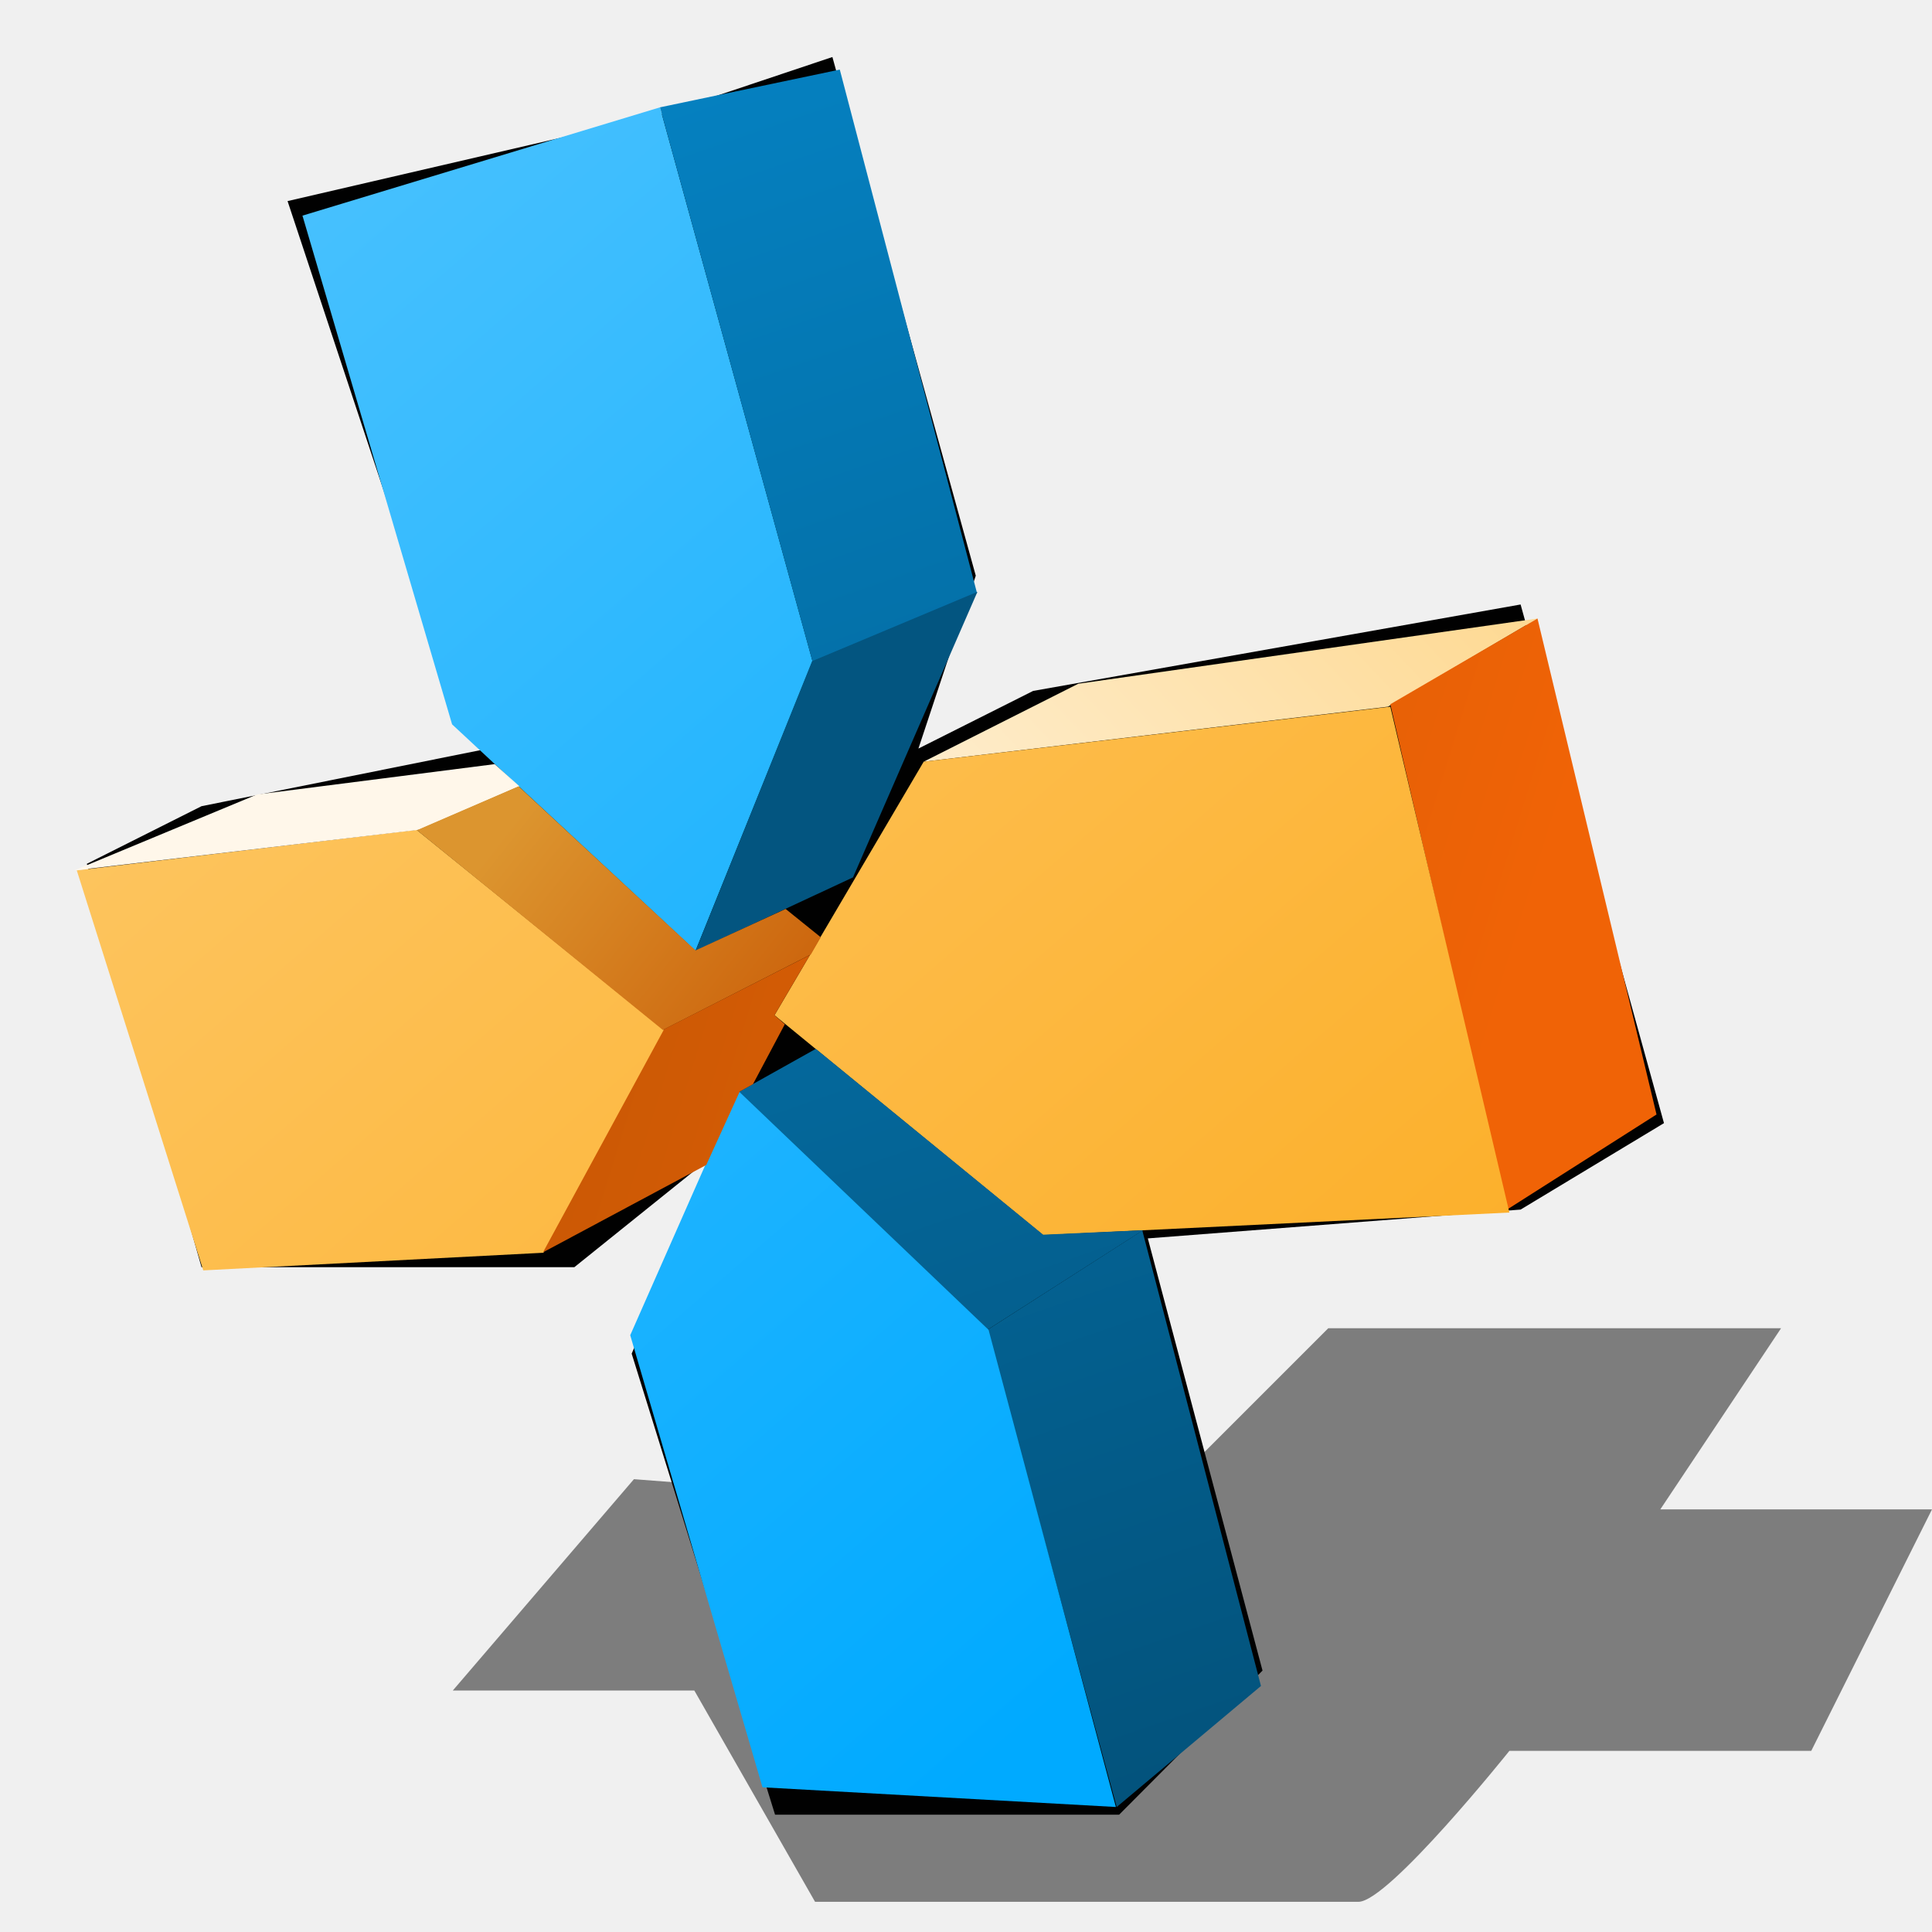
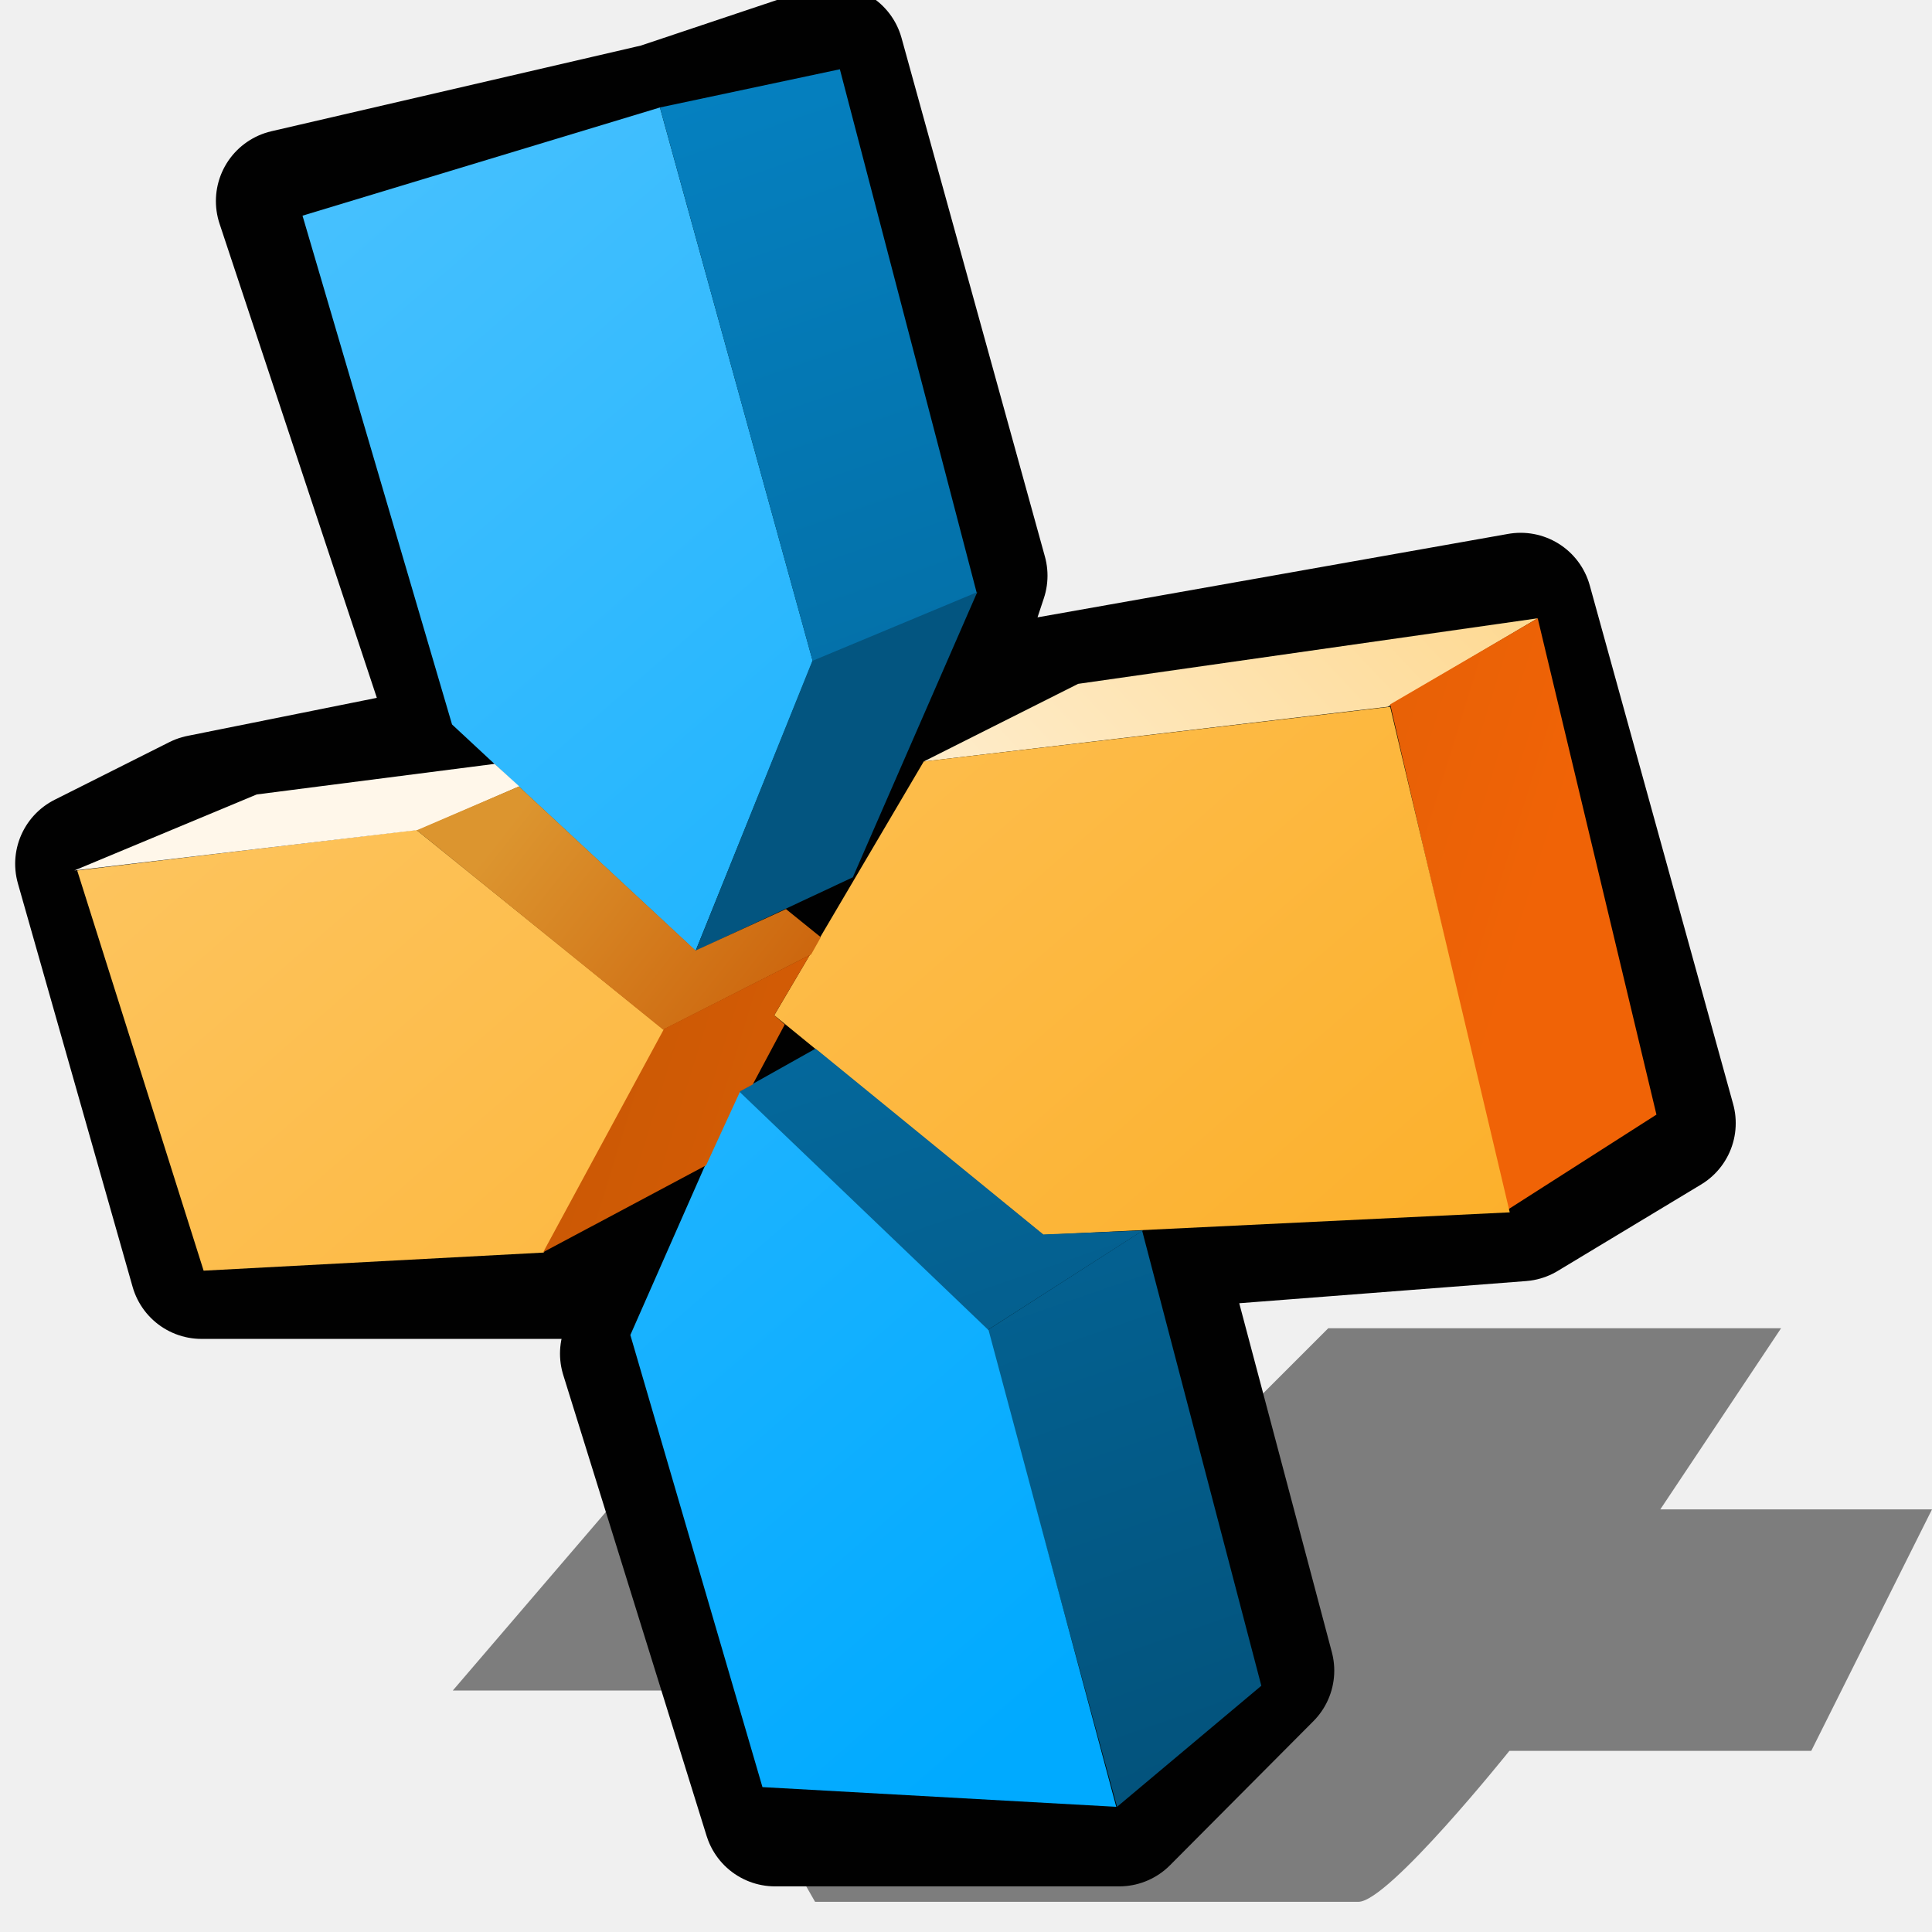
- <svg xmlns="http://www.w3.org/2000/svg" version="1.1" width="64" height="64" color-interpolation="linearRGB">
+ <svg xmlns="http://www.w3.org/2000/svg" id="i513684011" width="64" height="64" viewBox="0 0 6528 6528">
+   <path d="M 3978 6426 C 3978 6426 4488 6426 4590 6426 C 4692 6426 5100 5916 5100 5916 C 5100 5916 6120 5916 6120 5916 C 6120 5916 6528 5100 6528 5100 C 6528 5100 5610 5100 5610 5100 C 5610 5100 6018 4488 6018 4488 C 6018 4488 4488 4488 4488 4488 C 4488 4488 3876 5100 3876 5100 C 3978 5100 3468 5100 3468 5100 C 3468 5100 2142 4998 2142 4998 C 2142 4998 1530 5712 1530 5712 C 1530 5712 2448 5712 2346 5712 C 2346 5712 2754 6426 2754 6426 C 2958 6426 3978 6426 3978 6426 Z" style="stroke-width:0;stroke-linejoin:miter;stroke-linecap:butt;fill:#010101;stroke:none;fill-opacity:0.48;" />
  <g>
-     <path style="fill:#010101; fill-opacity:0.478" d="M39 63C39 63 44 63 45 63C46 63 50 58 50 58H60L64 50H55L59 44H44L38 50C39 50 34 50 34 50L21 49L15 56C15 56 24 56 23 56L27 63C29 63 39 63 39 63z" />
-     <path style="fill:#010101" d="M2 29L6 27L16 25L15 24L9 6L22 3L28 1L33 19L31 25L35 23L52 20L57 38L52 41L39 42L43 57L38 62H26L21 46L24 39L19 43H6L2 29z" transform="matrix(0.9499,0,0,0.9545,0.977,0.9344)" />
-     <linearGradient id="gradient0" gradientUnits="userSpaceOnUse" x1="73.74" y1="-57.07" x2="116.61" y2="-8.05">
-       <stop offset="0" stop-color="#74cffd" />
-       <stop offset="1" stop-color="#00aaff" />
+     <mask id="i513684011-1-m" maskUnits="userSpaceOnUse" x="0" y="0" width="6528" height="6528">
+       <path d="M 293.45 2918.73 L 681.02 2724.01 1649.96 2529.3 1553.06 2431.94 971.7 679.47 2231.32 387.39 2812.68 192.67 3297.15 1945.14 3103.36 2529.3 3490.93 2334.58 5138.12 2042.5 5622.59 3794.97 5138.12 4087.04 3878.51 4184.4 4266.08 5644.79 3781.61 6131.59 2618.89 6131.59 2134.42 4573.84 2425.1 3892.33 1940.64 4281.76 681.02 4281.76 Z" style="stroke-width:484.47;stroke-linejoin:round;stroke-linecap:butt;stroke:white;fill:white;" />
+     </mask>
+     <rect x="0" y="0" width="6528" height="6528" fill="#010101" mask="url(#i513684011-1-m)" />
+   </g>
+   <g>
+     <linearGradient id="i513684011-2-g" gradientUnits="userSpaceOnUse" gradientTransform="matrix(0.458628,0.520454,-1.030699,0.894685,4932.55,-1407.31)" x1="-6528" x2="6528" y1="-6528" y2="-6528">
+       <stop offset="0%" stop-color="#74cffd" />
+       <stop offset="100%" stop-color="#00aaff" />
    </linearGradient>
-     <path style="fill:url(#gradient0)" d="M28.52 42.9L22.63 37.38L19.01 24.98L27.66 22.34L31.35 35.84L28.52 42.9z" transform="matrix(1.3692,0,0,1.359,-16.0091,-26.8045)" />
-     <linearGradient id="gradient1" gradientUnits="userSpaceOnUse" x1="35.64" y1="117.86" x2="-5.24" y2="0.58">
-       <stop offset="0" stop-color="#011e2d" />
-       <stop offset="1" stop-color="#06a1f1" />
+     <path d="M 2350.34 3213.02 L 1527.39 2447.89 1022.13 728.73 2229.84 363.15 2746.07 2233.17 Z" style="stroke-width:0;stroke-linejoin:miter;stroke-linecap:butt;fill:url(#i513684011-2-g);stroke:none;" />
+   </g>
+   <g>
+     <linearGradient id="i513684011-3-g" gradientUnits="userSpaceOnUse" gradientTransform="matrix(-0.437343,-1.245209,0.297844,-0.103046,2434.38,4803.32)" x1="-6528" x2="6528" y1="-6528" y2="-6528">
+       <stop offset="0%" stop-color="#011e2d" />
+       <stop offset="100%" stop-color="#06a1f1" />
    </linearGradient>
-     <path style="fill:url(#gradient1)" d="M27.66 22.34L32.01 21.42L35.33 34.18L31.35 35.85L27.66 22.34z" transform="matrix(1.3692,0,0,1.359,-16.0091,-26.8045)" />
-     <path style="fill:#035580" d="M28.52 42.9L31.34 35.84L35.34 34.15L32.33 41.11L28.52 42.9z" transform="matrix(1.3692,0,0,1.359,-16.0091,-26.8045)" />
-     <linearGradient id="gradient2" gradientUnits="userSpaceOnUse" x1="-43.97" y1="-33.98" x2="-24.83" y2="-51.95">
-       <stop offset="0" stop-color="#fff7ea" />
-       <stop offset="0.996" stop-color="#fdd17b" />
+     <path d="M 2229.84 363.15 L 2837.81 234.04 3300.63 2004.85 2746.07 2234.53 Z" style="stroke-width:0;stroke-linejoin:miter;stroke-linecap:butt;fill:url(#i513684011-3-g);stroke:none;" />
+   </g>
+   <path d="M 2350.34 3213.02 L 2744.7 2233.17 3302 2000.77 2881.63 2964.32 Z" style="stroke-width:0;stroke-linejoin:miter;stroke-linecap:butt;fill:#035580;stroke:none;" />
+   <g>
+     <linearGradient id="i513684011-5-g" gradientUnits="userSpaceOnUse" gradientTransform="matrix(0.204789,-0.190809,0.937189,0.990822,-320.46,-2222.18)" x1="-6528" x2="6528" y1="-6528" y2="-6528">
+       <stop offset="0%" stop-color="#fff7ea" />
+       <stop offset="99.61%" stop-color="#fdd17b" />
    </linearGradient>
-     <path style="fill:url(#gradient2)" d="M34.04 38.29L37.78 36.39L48.89 34.8L45.27 36.95L34.04 38.29z" transform="matrix(1.3692,0,0,1.359,-16.0091,-26.8045)" />
-     <linearGradient id="gradient3" gradientUnits="userSpaceOnUse" x1="54.23" y1="-52.61" x2="75.84" y2="-45.97">
-       <stop offset="0" stop-color="#c85805" />
-       <stop offset="1" stop-color="#f06306" />
+     <path d="M 3121.25 2572.92 L 3642.95 2310.63 5195.73 2089.11 4689.09 2388.1 Z" style="stroke-width:0;stroke-linejoin:miter;stroke-linecap:butt;fill:url(#i513684011-5-g);stroke:none;" />
+   </g>
+   <g>
+     <linearGradient id="i513684011-6-g" gradientUnits="userSpaceOnUse" gradientTransform="matrix(0.231136,0.070481,-0.402142,1.299084,4826.2,-1087.19)" x1="-6528" x2="6528" y1="-6528" y2="-6528">
+       <stop offset="0%" stop-color="#c85805" />
+       <stop offset="100%" stop-color="#f06306" />
    </linearGradient>
-     <path style="fill:url(#gradient3)" d="M48.15 49.21L45.33 36.89L48.89 34.8L51.77 46.89L48.15 49.21z" transform="matrix(1.3692,0,0,1.359,-16.0091,-26.8045)" />
-     <linearGradient id="gradient4" gradientUnits="userSpaceOnUse" x1="73.74" y1="-57.07" x2="116.61" y2="-8.05">
-       <stop offset="0" stop-color="#ffdb97" />
-       <stop offset="1" stop-color="#fcaf29" />
+     <path d="M 5093.03 4088.24 L 4697.31 2379.94 5195.73 2089.11 5596.93 3766.15 Z" style="stroke-width:0;stroke-linejoin:miter;stroke-linecap:butt;fill:url(#i513684011-6-g);stroke:none;" />
+   </g>
+   <g>
+     <linearGradient id="i513684011-7-g" gradientUnits="userSpaceOnUse" gradientTransform="matrix(0.458628,0.520454,-1.030699,0.894685,4932.55,-1407.31)" x1="-6528" x2="6528" y1="-6528" y2="-6528">
+       <stop offset="0%" stop-color="#ffdb97" />
+       <stop offset="100%" stop-color="#fcaf29" />
    </linearGradient>
-     <path style="fill:url(#gradient4)" d="M30.43 44.47L34.04 38.29L45.33 36.95L48.21 49.28L36.93 49.83L30.43 44.47z" transform="matrix(1.3692,0,0,1.359,-16.0091,-26.8045)" />
-     <linearGradient id="gradient5" gradientUnits="userSpaceOnUse" x1="73.74" y1="-57.07" x2="116.61" y2="-8.05">
-       <stop offset="0" stop-color="#ffdb97" />
-       <stop offset="1" stop-color="#fcaf29" />
+     <path d="M 2615.98 3430.47 L 3121.25 2572.92 4697.31 2388.1 5101.25 4096.39 3525.19 4172.49 Z" style="stroke-width:0;stroke-linejoin:miter;stroke-linecap:butt;fill:url(#i513684011-7-g);stroke:none;" />
+   </g>
+   <g>
+     <linearGradient id="i513684011-8-g" gradientUnits="userSpaceOnUse" gradientTransform="matrix(0.458628,0.520454,-1.030699,0.894685,4932.55,-1407.31)" x1="-6528" x2="6528" y1="-6528" y2="-6528">
+       <stop offset="0%" stop-color="#ffdb97" />
+       <stop offset="100%" stop-color="#fcaf29" />
    </linearGradient>
-     <path style="fill:url(#gradient5)" d="M13.55 40.94L21.77 39.95L27.77 44.84L24.84 50.26L16.61 50.69L13.55 40.94z" transform="matrix(1.3692,0,0,1.359,-16.0091,-26.8045)" />
-     <linearGradient id="gradient6" gradientUnits="userSpaceOnUse" x1="-43.97" y1="-33.98" x2="-24.83" y2="-51.95">
-       <stop offset="0" stop-color="#fff7ea" />
-       <stop offset="0.996" stop-color="#fdd17b" />
+     <path d="M 260.8 2941.22 L 1406.9 2803.96 2244.9 3480.75 1836.86 4232.29 688.02 4293.45 Z" style="stroke-width:0;stroke-linejoin:miter;stroke-linecap:butt;fill:url(#i513684011-8-g);stroke:none;" />
+   </g>
+   <g>
+     <linearGradient id="i513684011-9-g" gradientUnits="userSpaceOnUse" gradientTransform="matrix(0.204789,-0.190809,0.937189,0.990822,-320.46,-2222.18)" x1="-6528" x2="6528" y1="-6528" y2="-6528">
+       <stop offset="0%" stop-color="#fff7ea" />
+       <stop offset="99.61%" stop-color="#fdd17b" />
    </linearGradient>
-     <path style="fill:url(#gradient6)" d="M13.49 40.94L17.91 39.09L23.66 38.35L24.26 38.89L21.83 39.95L13.49 40.94z" transform="matrix(1.3692,0,0,1.359,-16.0091,-26.8045)" />
-     <linearGradient id="gradient7" gradientUnits="userSpaceOnUse" x1="-20.57" y1="113.33" x2="-28.57" y2="107.07">
-       <stop offset="0" stop-color="#c85804" />
-       <stop offset="1" stop-color="#dc952f" />
+     <path d="M 251.21 2941.22 L 867.4 2684.36 1671.17 2581.08 1754.7 2657.18 1416.48 2803.96 Z" style="stroke-width:0;stroke-linejoin:miter;stroke-linecap:butt;fill:url(#i513684011-9-g);stroke:none;" />
+   </g>
+   <g>
+     <linearGradient id="i513684011-10-g" gradientUnits="userSpaceOnUse" gradientTransform="matrix(-0.085625,-0.066418,0.843188,-1.070789,439.11,5552.26)" x1="-6528" x2="6528" y1="-6528" y2="-6528">
+       <stop offset="0%" stop-color="#c85804" />
+       <stop offset="100%" stop-color="#dc952f" />
    </linearGradient>
-     <path style="fill:url(#gradient7)" d="M27.73 44.83L21.78 39.96L24.24 38.89L28.52 42.89L30.7 41.88L31.55 42.57L31.31 42.99L27.73 44.83z" transform="matrix(1.3692,0,0,1.359,-16.0091,-26.8045)" />
-     <linearGradient id="gradient8" gradientUnits="userSpaceOnUse" x1="35.64" y1="117.86" x2="-5.24" y2="0.58">
-       <stop offset="0" stop-color="#011e2d" />
-       <stop offset="1" stop-color="#06a1f1" />
+     <path d="M 2240.8 3479.39 L 1408.27 2805.32 1753.33 2657.18 2350.34 3211.66 2655.69 3071.69 2773.45 3166.82 2740.59 3225.25 Z" style="stroke-width:0;stroke-linejoin:miter;stroke-linecap:butt;fill:url(#i513684011-10-g);stroke:none;" />
+   </g>
+   <g>
+     <linearGradient id="i513684011-11-g" gradientUnits="userSpaceOnUse" gradientTransform="matrix(-0.437343,-1.245209,0.297844,-0.103046,2434.38,4803.32)" x1="-6528" x2="6528" y1="-6528" y2="-6528">
+       <stop offset="0%" stop-color="#011e2d" />
+       <stop offset="100%" stop-color="#06a1f1" />
    </linearGradient>
-     <path style="fill:url(#gradient8)" d="M29.55 46.35L31.43 45.29L36.93 49.82L39.35 49.71L35.58 52.14L29.55 46.35z" transform="matrix(1.3692,0,0,1.359,-16.0091,-26.8045)" />
-     <linearGradient id="gradient9" gradientUnits="userSpaceOnUse" x1="35.64" y1="117.86" x2="-5.24" y2="0.58">
-       <stop offset="0" stop-color="#011e2d" />
-       <stop offset="1" stop-color="#06a1f1" />
+     <path d="M 2494.12 3690.04 L 2755.65 3543.27 3525.19 4171.14 3862.04 4157.55 3336.23 4494.58 Z" style="stroke-width:0;stroke-linejoin:miter;stroke-linecap:butt;fill:url(#i513684011-11-g);stroke:none;" />
+   </g>
+   <g>
+     <linearGradient id="i513684011-12-g" gradientUnits="userSpaceOnUse" gradientTransform="matrix(-0.437343,-1.245209,0.297844,-0.103046,2434.38,4803.32)" x1="-6528" x2="6528" y1="-6528" y2="-6528">
+       <stop offset="0%" stop-color="#011e2d" />
+       <stop offset="100%" stop-color="#06a1f1" />
    </linearGradient>
-     <path style="fill:url(#gradient9)" d="M38.71 63.77L35.58 52.14L39.33 49.72L42.2 60.82L38.71 63.77z" transform="matrix(1.3692,0,0,1.359,-16.0091,-26.8045)" />
-     <linearGradient id="gradient10" gradientUnits="userSpaceOnUse" x1="73.74" y1="-57.07" x2="116.61" y2="-8.05">
-       <stop offset="0" stop-color="#74cffd" />
-       <stop offset="1" stop-color="#00aaff" />
+     <path d="M 3774.41 6105.03 L 3336.23 4494.58 3859.3 4158.9 4261.87 5695.96 Z" style="stroke-width:0;stroke-linejoin:miter;stroke-linecap:butt;fill:url(#i513684011-12-g);stroke:none;" />
+   </g>
+   <g>
+     <linearGradient id="i513684011-13-g" gradientUnits="userSpaceOnUse" gradientTransform="matrix(0.458628,0.520454,-1.030699,0.894685,4932.55,-1407.31)" x1="-6528" x2="6528" y1="-6528" y2="-6528">
+       <stop offset="0%" stop-color="#74cffd" />
+       <stop offset="100%" stop-color="#00aaff" />
    </linearGradient>
-     <path style="fill:url(#gradient10)" d="M30.14 63.29L26.94 52.27L29.55 46.31L35.61 52.14L38.69 63.77L30.14 63.29z" transform="matrix(1.3692,0,0,1.359,-16.0091,-26.8045)" />
-     <linearGradient id="gradient11" gradientUnits="userSpaceOnUse" x1="54.23" y1="-52.61" x2="75.84" y2="-45.97">
-       <stop offset="0" stop-color="#c85805" />
-       <stop offset="1" stop-color="#f06306" />
+     <path d="M 2576.27 6038.43 L 2129.88 4510.89 2494.12 3684.6 3340.34 4494.58 3771.67 6105.03 Z" style="stroke-width:0;stroke-linejoin:miter;stroke-linecap:butt;fill:url(#i513684011-13-g);stroke:none;" />
+   </g>
+   <g>
+     <linearGradient id="i513684011-14-g" gradientUnits="userSpaceOnUse" gradientTransform="matrix(0.231136,0.070481,-0.402142,1.299084,4826.2,-1087.19)" x1="-6528" x2="6528" y1="-6528" y2="-6528">
+       <stop offset="0%" stop-color="#c85805" />
+       <stop offset="100%" stop-color="#f06306" />
    </linearGradient>
-     <path style="fill:url(#gradient11)" d="M24.83 50.25L27.76 44.81L31.29 43L30.43 44.47L30.68 44.69L29.91 46.15L29.59 46.33L28.78 48.12L24.83 50.25z" transform="matrix(1.3692,0,0,1.359,-16.0091,-26.8045)" />
+     <path d="M 1835.49 4230.93 L 2243.54 3476.67 2736.48 3226.61 2615.98 3430.47 2651.58 3461.72 2543.41 3664.22 2500.96 3687.32 2385.94 3937.38 Z" style="stroke-width:0;stroke-linejoin:miter;stroke-linecap:butt;fill:url(#i513684011-14-g);stroke:none;" />
  </g>
</svg>
